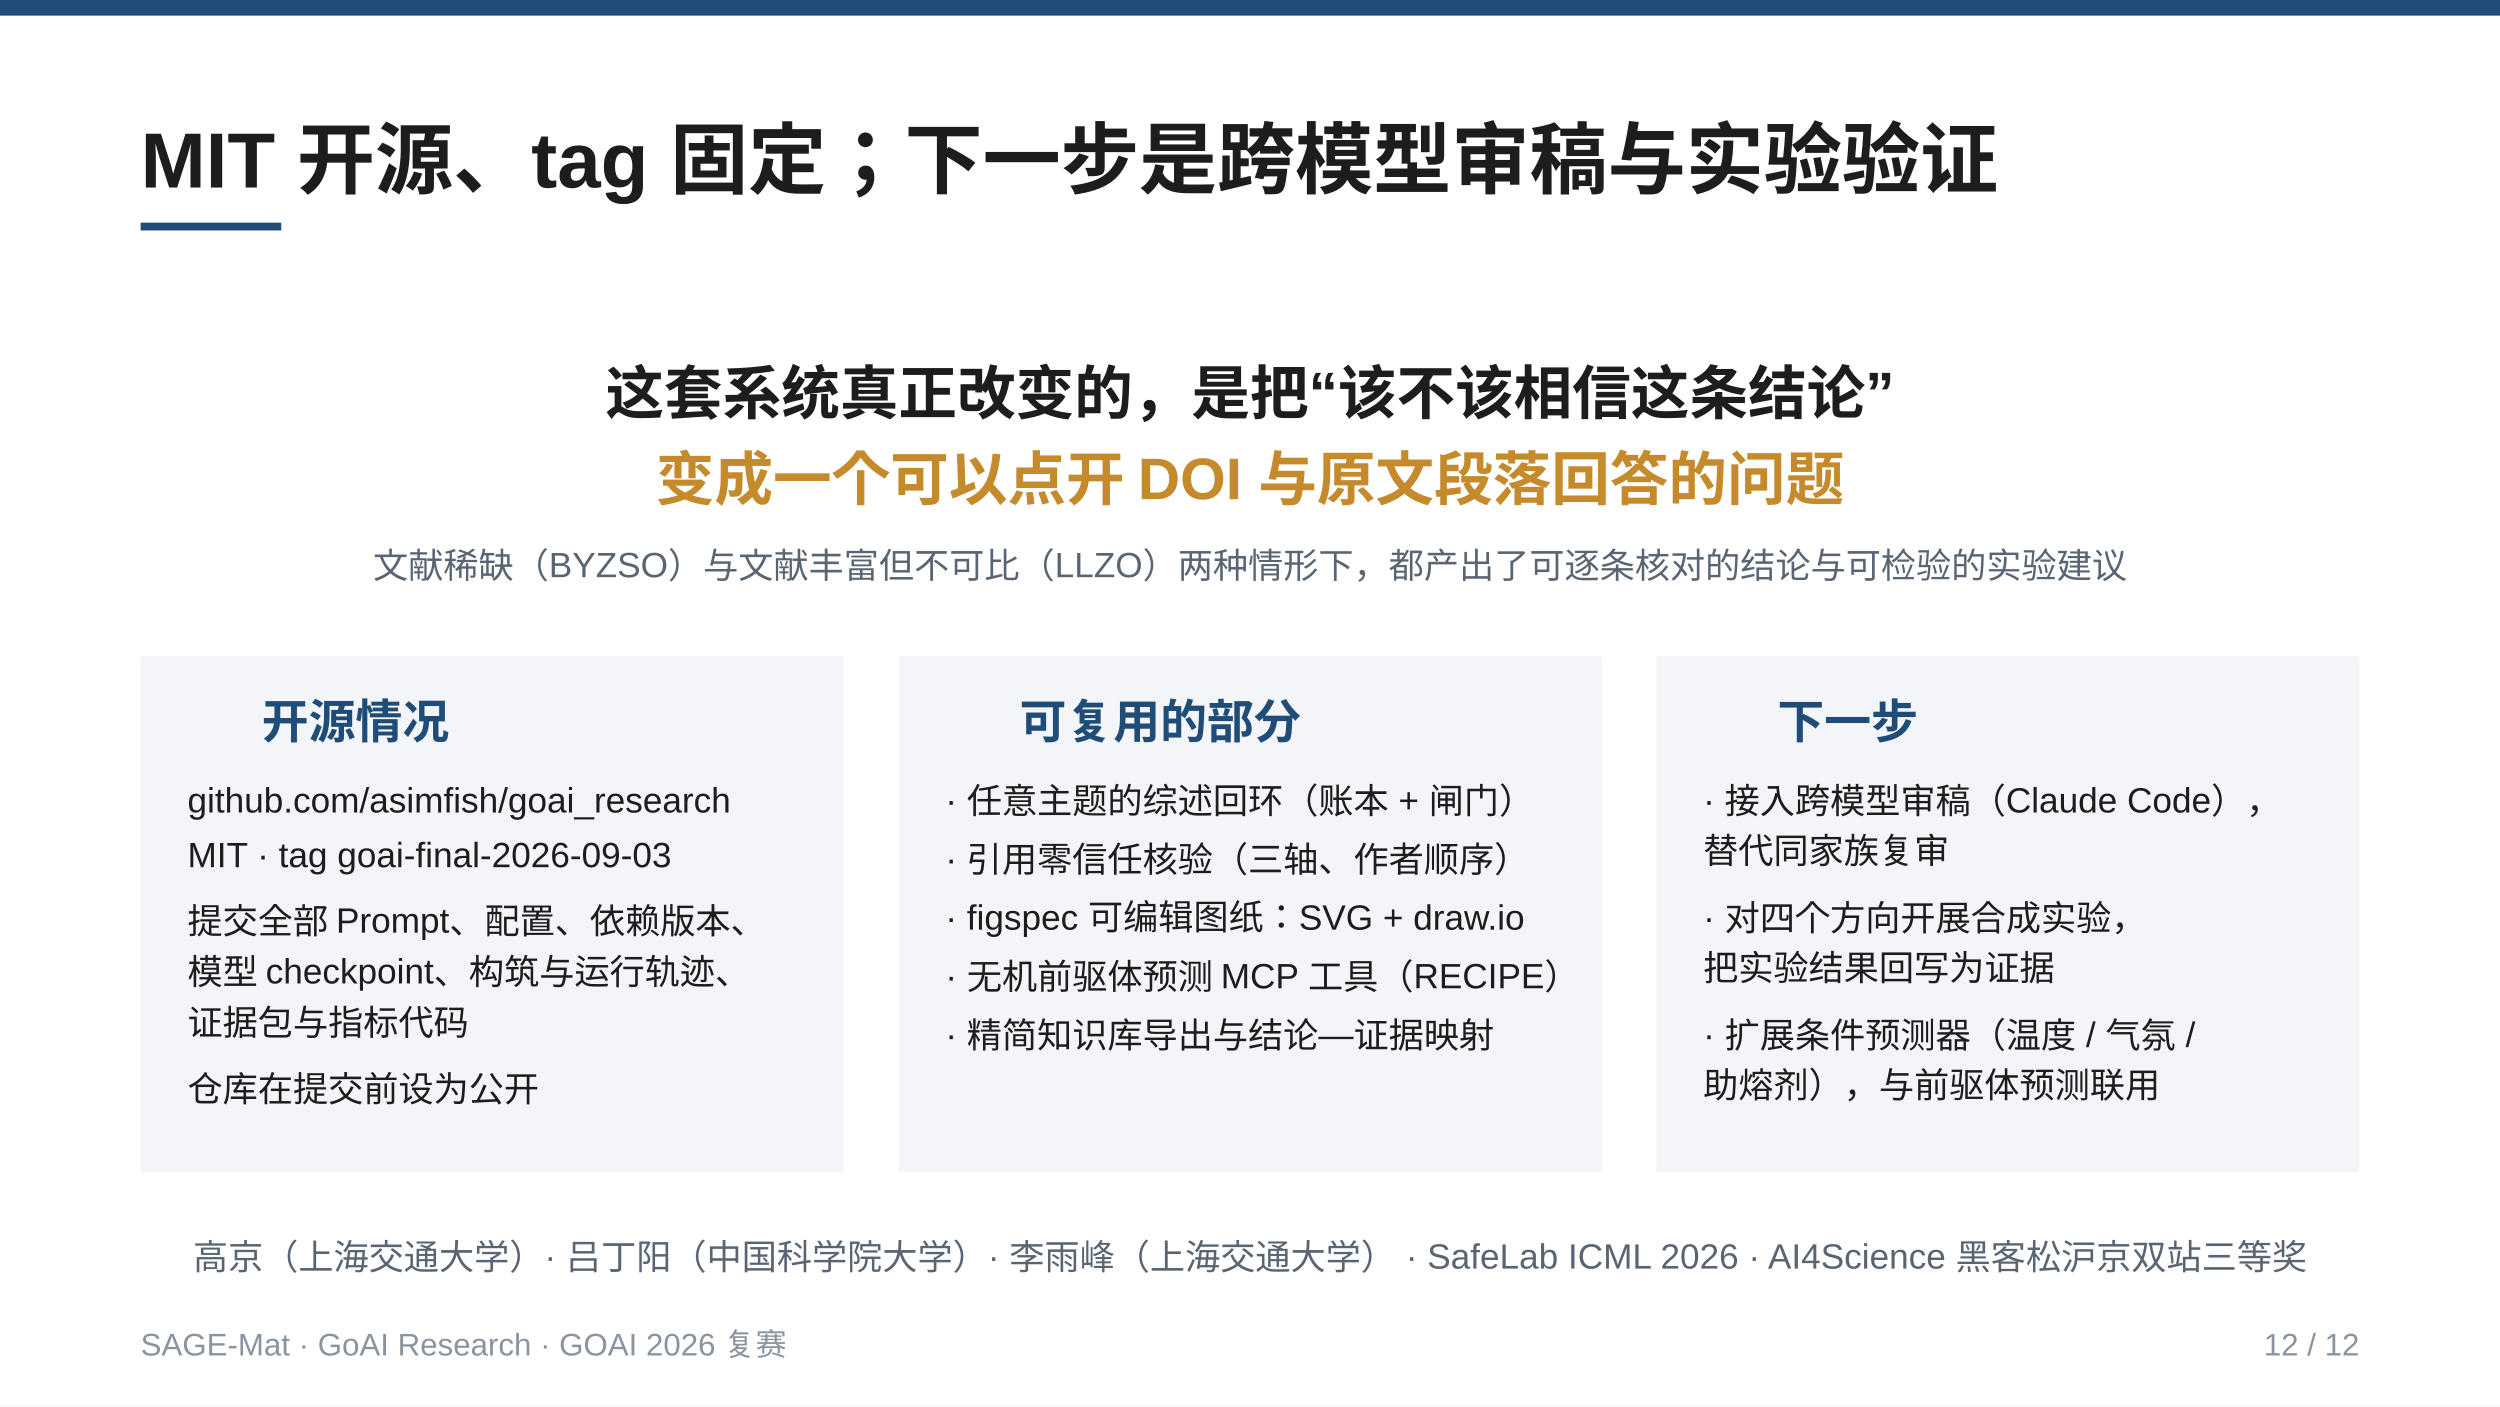
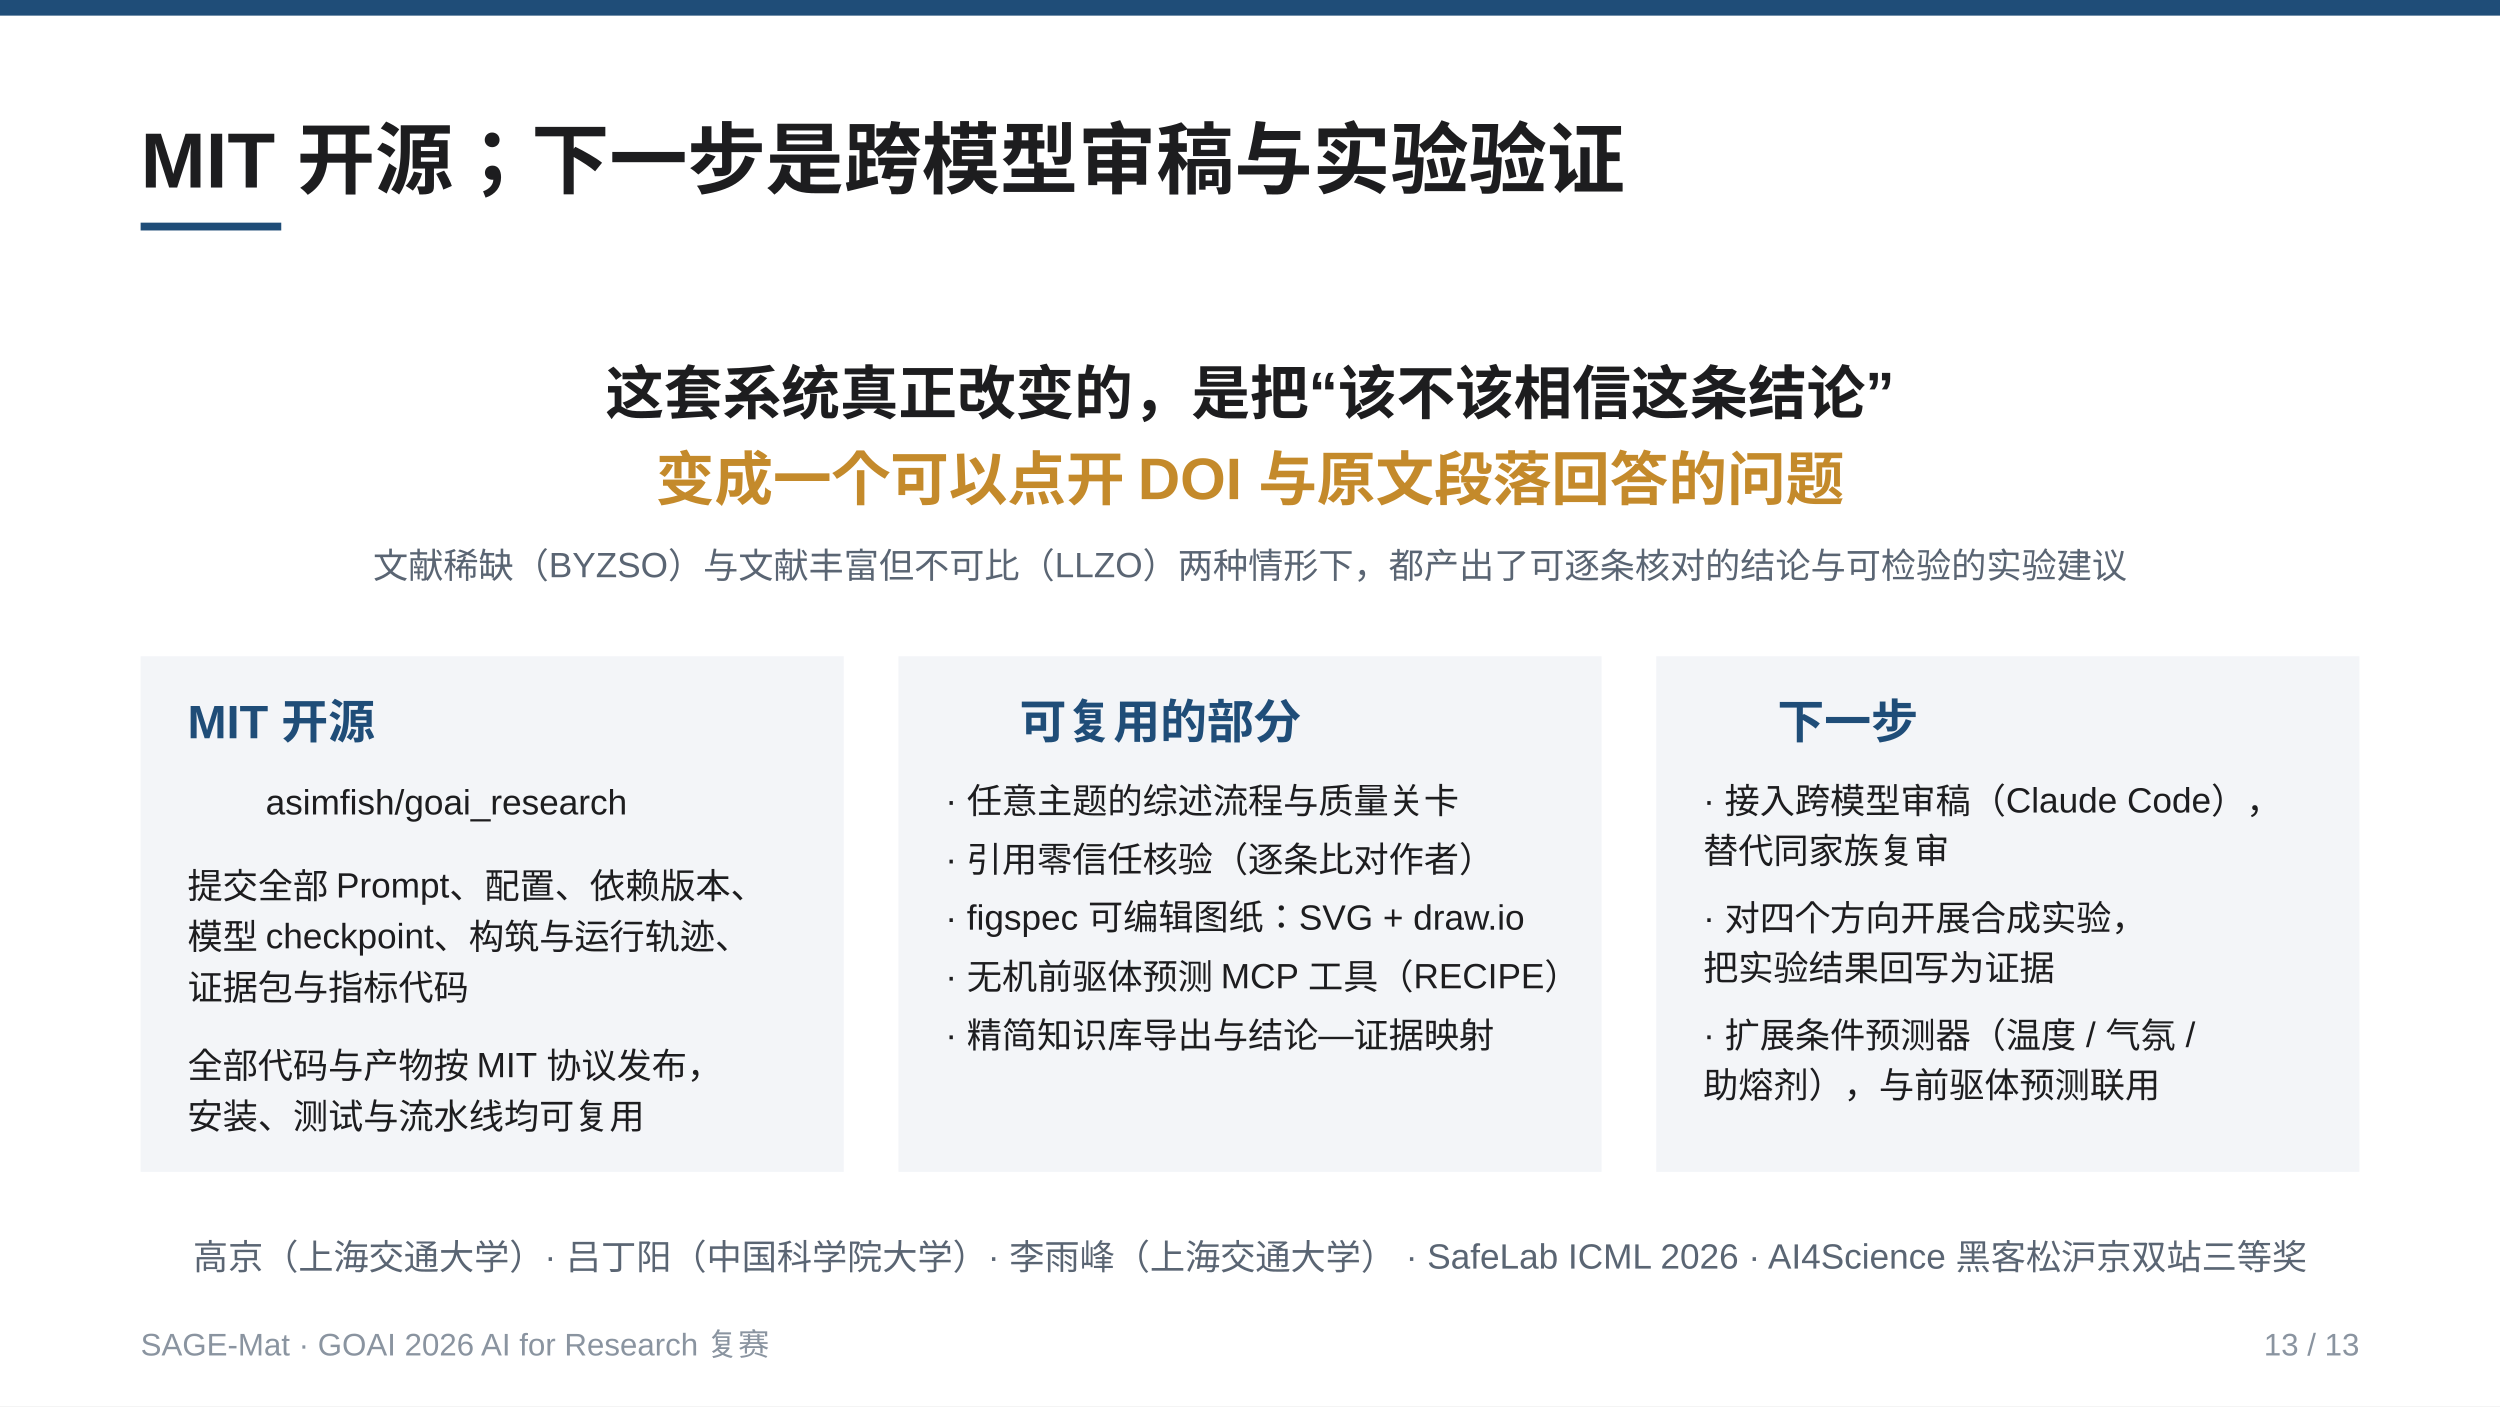
<svg xmlns="http://www.w3.org/2000/svg" viewBox="0 0 1280 720" width="1280" height="720" font-family="&quot;Microsoft YaHei&quot;, &quot;PingFang SC&quot;, Arial, sans-serif">
-   <g id="p12-bg">
+   <g id="p13-bg">
    <rect x="0" y="0" width="1280" height="720" fill="#FFFFFF" />
    <rect x="0" y="0" width="1280" height="8" fill="#1F4D78" />
  </g>
-   <g id="p12-header">
-     <text x="72" y="96" font-size="40" font-weight="700" fill="#1D1D1F">MIT 开源、tag 固定；下一步是跨模型审稿与实验验证</text>
+   <g id="p13-header">
+     <text x="72" y="96" font-size="40" font-weight="700" fill="#1D1D1F">MIT 开源；下一步是跨模型审稿与实验验证</text>
    <rect x="72" y="114" width="72" height="4" fill="#1F4D78" />
  </g>
-   <g id="p12-takeaway">
+   <g id="p13-takeaway">
    <text x="640" y="212" font-size="30" font-weight="700" fill="#1D1D1F" text-anchor="middle">这套系统真正改变的，是把“该不该相信这条结论”</text>
    <text x="640" y="256" font-size="30" font-weight="700" fill="#C48A2B" text-anchor="middle">变成一个可以点开 DOI 与原文段落回答的问题</text>
    <text x="640" y="296" font-size="18" fill="#5A6573" text-anchor="middle">文献稀缺（BYZSO）与文献丰富但不可比（LLZO）两种情形下，都产出了可逐条核对的结论与可检验的实验建议</text>
  </g>
-   <g id="p12-open-source">
+   <g id="p13-open-source">
    <rect x="72" y="336" width="360" height="264" fill="#F3F5F8" />
-     <use data-icon="tabler-outline/brand-github" x="96" y="356" width="28" height="28" fill="#1F4D78" stroke-width="2" />
-     <text x="134" y="378" font-size="24" font-weight="700" fill="#1F4D78">开源情况</text>
+     <text x="96" y="378" font-size="24" font-weight="700" fill="#1F4D78">MIT 开源</text>
+     <use data-icon="tabler-outline/brand-github" x="96" y="390" width="28" height="28" fill="#1F4D78" stroke-width="2" />
+     <text x="136" y="417" font-size="18" fill="#1D1D1F">asimfish/goai_research</text>
    <text x="96" y="416" font-size="18" fill="#1D1D1F">
-       <tspan x="96" dy="0">github.com/asimfish/goai_research</tspan>
-       <tspan x="96" dy="28">MIT · tag goai-final-2026-09-03</tspan>
-       <tspan x="96" dy="34">提交全部 Prompt、配置、依赖版本、</tspan>
+       <tspan x="96" dy="44">提交全部 Prompt、配置、依赖版本、</tspan>
      <tspan x="96" dy="26">模型 checkpoint、构筑与运行轨迹、</tspan>
      <tspan x="96" dy="26">证据包与指标代码</tspan>
-       <tspan x="96" dy="34">仓库在提交前设为公开</tspan>
+     </text>
+     <text x="96" y="552" font-size="18" fill="#1D1D1F">
+       <tspan x="96" dy="0">全部代码与产物按 MIT 协议发布，</tspan>
+       <tspan x="96" dy="26">安装、测试与流水线均可复用</tspan>
    </text>
  </g>
-   <g id="p12-reusable">
+   <g id="p13-reusable">
    <rect x="460" y="336" width="360" height="264" fill="#F3F5F8" />
    <use data-icon="tabler-outline/git-branch" x="484" y="356" width="28" height="28" fill="#1F4D78" stroke-width="2" />
    <text x="522" y="378" font-size="24" font-weight="700" fill="#1F4D78">可复用的部分</text>
    <text x="484" y="416" font-size="18" fill="#1D1D1F">
-       <tspan x="484" dy="0">· 任意主题的综述回环（账本 + 闸门）</tspan>
-       <tspan x="484" dy="30">· 引用零信任核验（三轴、作者顺序）</tspan>
+       <tspan x="484" dy="0">· 任意主题的综述流程与质量关卡</tspan>
+       <tspan x="484" dy="30">· 引用零信任核验（逐条比对作者）</tspan>
      <tspan x="484" dy="30">· figspec 可编辑图纸：SVG + draw.io</tspan>
      <tspan x="484" dy="30">· 无机前驱体预测 MCP 工具（RECIPE）</tspan>
      <tspan x="484" dy="30">· 精简知识库导出与结论—证据映射</tspan>
    </text>
  </g>
-   <g id="p12-next">
+   <g id="p13-next">
    <rect x="848" y="336" width="360" height="264" fill="#F3F5F8" />
    <use data-icon="tabler-outline/flask" x="872" y="356" width="28" height="28" fill="#1F4D78" stroke-width="2" />
    <text x="910" y="378" font-size="24" font-weight="700" fill="#1F4D78">下一步</text>
    <text x="872" y="416" font-size="18" fill="#1D1D1F">
      <tspan x="872" dy="0">· 接入跨模型审稿（Claude Code），</tspan>
      <tspan x="872" dy="26">  替代同家族复审</tspan>
      <tspan x="872" dy="34">· 对四个方向开展合成实验，</tspan>
      <tspan x="872" dy="26">  把实验结果回写为证据</tspan>
      <tspan x="872" dy="34">· 扩展条件预测器（温度 / 气氛 /</tspan>
      <tspan x="872" dy="26">  助熔剂），与前驱体预测联用</tspan>
    </text>
  </g>
-   <g id="p12-team">
+   <g id="p13-team">
    <text x="640" y="650" font-size="18" fill="#5A6573" text-anchor="middle">高京（上海交通大学）· 吕丁阳（中国科学院大学）· 李雨峰（上海交通大学） · SafeLab ICML 2026 · AI4Science 黑客松沪京双站三等奖</text>
  </g>
-   <g id="p12-footer">
-     <text x="72" y="694" font-size="16" fill="#8A94A0">SAGE-Mat · GoAI Research · GOAI 2026 复赛</text>
-     <text x="1208" y="694" font-size="16" fill="#8A94A0" text-anchor="end">12 / 12</text>
+   <g id="p13-footer">
+     <text x="72" y="694" font-size="16" fill="#8A94A0">SAGE-Mat · GOAI 2026 AI for Research 复赛</text>
+     <text x="1208" y="694" font-size="16" fill="#8A94A0" text-anchor="end">13 / 13</text>
  </g>
</svg>
